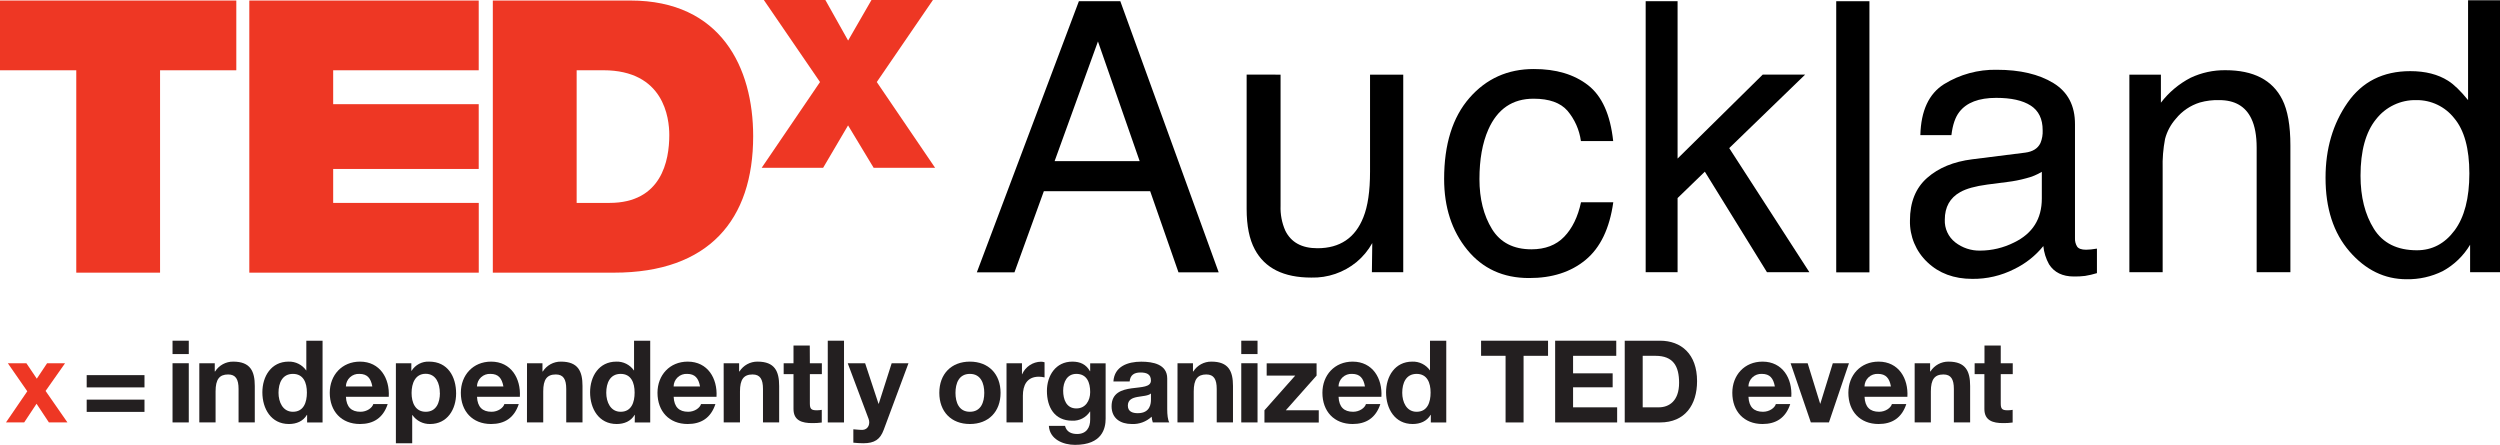
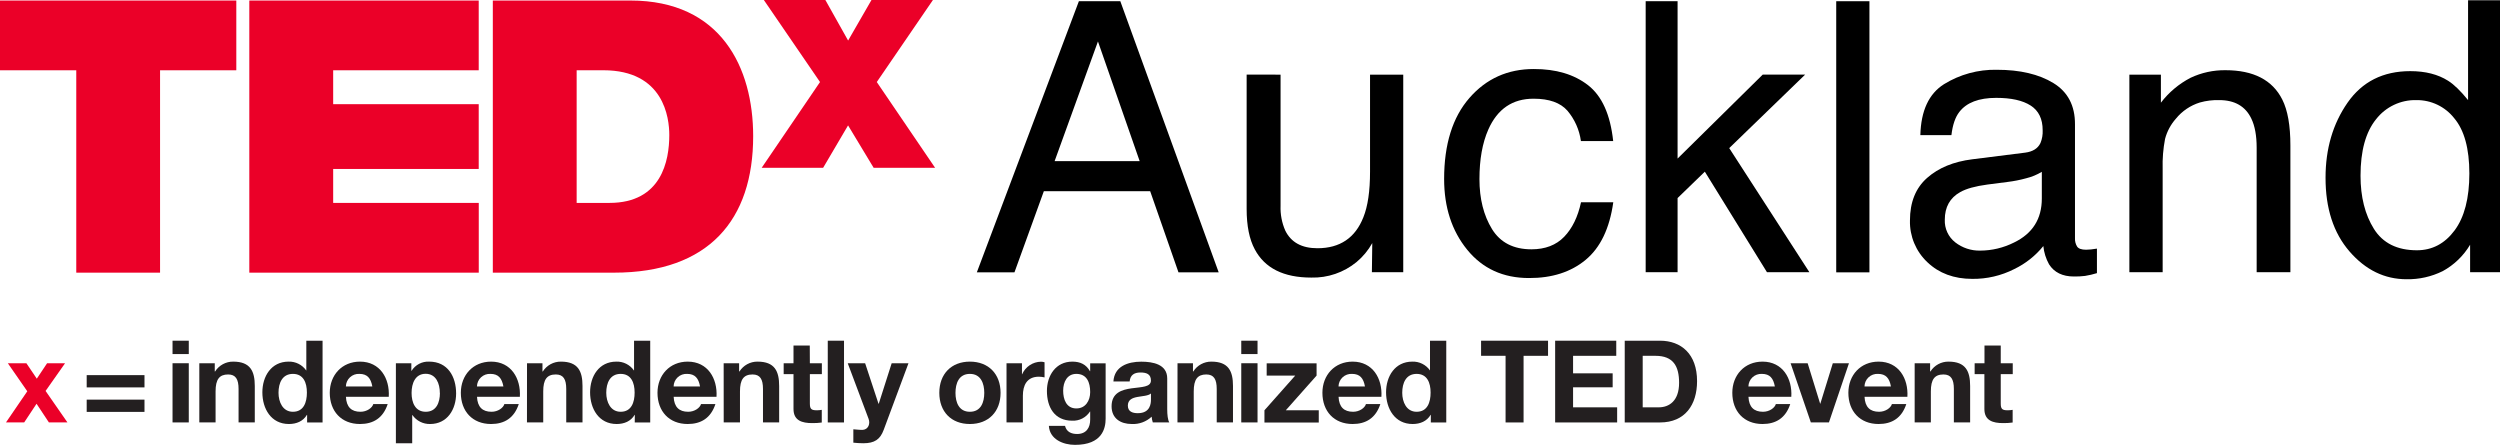
<svg xmlns="http://www.w3.org/2000/svg" viewBox="0 0 1041.96 185.41">
  <defs>
-     <style>.cls-1{fill:#ee3724;}.cls-2{fill:#231f20;}</style>
+     <style>.cls-1{fill:#EB0028;}.cls-2{fill:#231f20;}</style>
  </defs>
  <g id="Layer_2" data-name="Layer 2">
    <g id="Layer_1-2" data-name="Layer 1">
      <path class="cls-1" d="M11.37,163.08,3.26,151.39H11l4.34,6.44,4.29-6.44h7.49L19,162.94l9.11,13.12H20.38l-5.15-7.78-5.15,7.78H2.49Z" />
      <path class="cls-2" d="M60.22,161.46H36.13v-5.11H60.22Zm0,10.21H36.13v-5.11H60.22Z" />
      <path class="cls-2" d="M78.68,147.57H71.91V142h6.77Zm-6.77,3.82h6.77v24.67H71.91Z" />
      <path class="cls-2" d="M83.07,151.39h6.44v3.43h.14a8.82,8.82,0,0,1,7.54-4.1c7.21,0,9,4.06,9,10.16v15.18H99.43V162.12c0-4.05-1.19-6.05-4.34-6.05-3.67,0-5.24,2.05-5.24,7.06v12.93H83.07Z" />
      <path class="cls-2" d="M128,172.91h-.09c-1.58,2.67-4.35,3.81-7.5,3.81-7.44,0-11.06-6.39-11.06-13.21,0-6.63,3.67-12.79,10.92-12.79a8.63,8.63,0,0,1,7.35,3.68h.05V142h6.77v34.07H128Zm-5.92-17.08c-4.43,0-6,3.81-6,7.87,0,3.86,1.77,7.92,6,7.92,4.49,0,5.83-3.91,5.83-8S126.48,155.83,122.09,155.83Z" />
      <path class="cls-2" d="M144.18,165.37c.19,4.29,2.29,6.25,6.06,6.25,2.72,0,4.92-1.67,5.34-3.2h6c-1.91,5.82-6,8.3-11.55,8.3-7.77,0-12.59-5.34-12.59-13,0-7.4,5.1-13,12.59-13,8.4,0,12.46,7.06,12,14.65Zm11-4.3c-.62-3.43-2.1-5.24-5.39-5.24a5.34,5.34,0,0,0-5.63,5.24Z" />
      <path class="cls-2" d="M165,151.39h6.44v3.15h.1a8.19,8.19,0,0,1,7.34-3.82c7.73,0,11.22,6.25,11.22,13.26,0,6.59-3.63,12.74-10.84,12.74A8.74,8.74,0,0,1,171.9,173h-.1v11.74H165Zm18.32,12.4c0-3.91-1.57-8-5.92-8s-5.86,4-5.86,8,1.52,7.83,5.91,7.83S183.35,167.8,183.35,163.79Z" />
      <path class="cls-2" d="M198.81,165.37c.19,4.29,2.29,6.25,6.06,6.25,2.71,0,4.91-1.67,5.34-3.2h6c-1.91,5.82-6,8.3-11.54,8.3-7.78,0-12.6-5.34-12.6-13,0-7.4,5.11-13,12.6-13,8.39,0,12.45,7.06,12,14.65Zm11-4.3c-.62-3.43-2.1-5.24-5.39-5.24a5.33,5.33,0,0,0-5.63,5.24Z" />
      <path class="cls-2" d="M219.65,151.39h6.44v3.43h.15a8.81,8.81,0,0,1,7.54-4.1c7.2,0,9,4.06,9,10.16v15.18H236V162.12c0-4.05-1.19-6.05-4.34-6.05-3.68,0-5.25,2.05-5.25,7.06v12.93h-6.78Z" />
      <path class="cls-2" d="M264.59,172.91h-.09c-1.58,2.67-4.34,3.81-7.49,3.81-7.44,0-11.07-6.39-11.07-13.21,0-6.63,3.67-12.79,10.93-12.79a8.6,8.6,0,0,1,7.34,3.68h.05V142H271v34.07h-6.45Zm-5.91-17.08c-4.44,0-6,3.81-6,7.87,0,3.86,1.77,7.92,6,7.92,4.48,0,5.82-3.91,5.82-8S263.07,155.83,258.68,155.83Z" />
      <path class="cls-2" d="M280.77,165.37c.19,4.29,2.29,6.25,6.06,6.25,2.71,0,4.91-1.67,5.34-3.2h6c-1.91,5.82-6,8.3-11.54,8.3-7.78,0-12.6-5.34-12.6-13,0-7.4,5.11-13,12.6-13,8.39,0,12.45,7.06,12,14.65Zm11-4.3c-.62-3.43-2.1-5.24-5.39-5.24a5.33,5.33,0,0,0-5.63,5.24Z" />
      <path class="cls-2" d="M301.61,151.39h6.44v3.43h.15a8.81,8.81,0,0,1,7.54-4.1c7.2,0,9,4.06,9,10.16v15.18H318V162.12c0-4.05-1.19-6.05-4.34-6.05-3.68,0-5.25,2.05-5.25,7.06v12.93h-6.78Z" />
      <path class="cls-2" d="M337.54,151.39h5v4.53h-5v12.22c0,2.29.57,2.86,2.86,2.86a10.66,10.66,0,0,0,2.1-.19v5.29a26.17,26.17,0,0,1-4,.24c-4.15,0-7.78-1-7.78-5.87V155.92h-4.1v-4.53h4.1V144h6.78Z" />
      <path class="cls-2" d="M345,142h6.77v34.07H345Z" />
      <path class="cls-2" d="M368.31,179.16c-1.48,4-3.82,5.58-8.49,5.58a41.44,41.44,0,0,1-4.16-.24v-5.58c1.29.09,2.63.28,4,.24,2.34-.24,3.11-2.68,2.34-4.63l-8.68-23.14h7.25l5.58,16.89h.1l5.39-16.89h7Z" />
      <path class="cls-2" d="M404.23,150.72c7.78,0,12.79,5.15,12.79,13s-5,13-12.79,13-12.74-5.15-12.74-13S396.5,150.72,404.23,150.72Zm0,20.9c4.63,0,6-4,6-7.87s-1.38-7.92-6-7.92-6,4-6,7.92S399.65,171.62,404.23,171.62Z" />
      <path class="cls-2" d="M419.5,151.39h6.44V156H426a8.73,8.73,0,0,1,7.88-5.25,5.14,5.14,0,0,1,1.47.24v6.3A11.83,11.83,0,0,0,433,157c-5,0-6.68,3.58-6.68,7.92v11.12H419.5Z" />
      <path class="cls-2" d="M460.81,174.48c0,4.06-1.43,10.93-12.78,10.93-4.87,0-10.55-2.29-10.88-7.92h6.73c.62,2.53,2.67,3.39,5.05,3.39,3.77,0,5.49-2.58,5.44-6.11v-3.25h-.09a8.34,8.34,0,0,1-7.4,3.82c-7.39,0-10.54-5.63-10.54-12.4,0-6.4,3.67-12.22,10.59-12.22,3.24,0,5.72,1.1,7.35,4h.09v-3.29h6.44Zm-6.44-11.07c0-4-1.38-7.58-5.77-7.58-3.82,0-5.49,3.34-5.49,7s1.34,7.4,5.49,7.4C452.46,170.24,454.37,166.94,454.37,163.41Z" />
      <path class="cls-2" d="M464.05,159c.39-6.35,6.06-8.26,11.6-8.26,4.91,0,10.83,1.1,10.83,7v12.83c0,2.24.24,4.48.86,5.49h-6.87a10.24,10.24,0,0,1-.48-2.39,11.33,11.33,0,0,1-8.3,3.05c-4.68,0-8.4-2.33-8.4-7.39,0-5.58,4.2-6.92,8.4-7.49s8-.48,8-3.25-2-3.34-4.39-3.34c-2.57,0-4.24,1.05-4.48,3.73Zm15.65,5c-1.14,1-3.53,1.05-5.63,1.44s-4,1.14-4,3.62,1.95,3.15,4.15,3.15c5.29,0,5.48-4.2,5.48-5.68Z" />
      <path class="cls-2" d="M490.77,151.39h6.44v3.43h.14a8.82,8.82,0,0,1,7.54-4.1c7.21,0,9,4.06,9,10.16v15.18h-6.78V162.12c0-4.05-1.19-6.05-4.34-6.05-3.67,0-5.24,2.05-5.24,7.06v12.93h-6.78Z" />
      <path class="cls-2" d="M524.12,147.57h-6.78V142h6.78Zm-6.78,3.82h6.78v24.67h-6.78Z" />
      <path class="cls-2" d="M527,171l12.83-14.46H527.93v-5.1h20.8v5.1L535.9,171h13.74v5.11H527Z" />
      <path class="cls-2" d="M557.89,165.37c.19,4.29,2.29,6.25,6.06,6.25,2.72,0,4.92-1.67,5.35-3.2h6c-1.91,5.82-6,8.3-11.55,8.3-7.77,0-12.59-5.34-12.59-13,0-7.4,5.1-13,12.59-13,8.4,0,12.46,7.06,12,14.65Zm11-4.3c-.61-3.43-2.09-5.24-5.39-5.24a5.34,5.34,0,0,0-5.63,5.24Z" />
      <path class="cls-2" d="M596.35,172.91h-.1c-1.57,2.67-4.34,3.81-7.49,3.81-7.44,0-11.07-6.39-11.07-13.21,0-6.63,3.68-12.79,10.93-12.79A8.63,8.63,0,0,1,596,154.4h0V142h6.78v34.07h-6.44Zm-5.92-17.08c-4.44,0-6,3.81-6,7.87,0,3.86,1.76,7.92,6,7.92,4.49,0,5.82-3.91,5.82-8S594.82,155.83,590.43,155.83Z" />
      <path class="cls-2" d="M627.5,148.29H617.29V142H645.2v6.3H635v27.77H627.5Z" />
      <path class="cls-2" d="M648.16,142h25.47v6.3h-18v7.3h16.5v5.82h-16.5v8.35H674v6.3H648.16Z" />
      <path class="cls-2" d="M677.16,142h14.7c8.82,0,15.45,5.54,15.45,16.84,0,9.88-5,17.23-15.45,17.23h-14.7Zm7.49,27.77h6.68c4.34,0,8.49-2.67,8.49-10.21,0-6.87-2.38-11.26-9.83-11.26h-5.34Z" />
      <path class="cls-2" d="M728.73,165.37c.19,4.29,2.29,6.25,6.06,6.25,2.72,0,4.92-1.67,5.35-3.2h6c-1.91,5.82-6,8.3-11.55,8.3-7.77,0-12.59-5.34-12.59-13,0-7.4,5.1-13,12.59-13,8.4,0,12.46,7.06,12,14.65Zm11-4.3c-.62-3.43-2.1-5.24-5.39-5.24a5.34,5.34,0,0,0-5.63,5.24Z" />
      <path class="cls-2" d="M762.27,176.06h-7.54l-8.44-24.67h7.11l5.2,16.84h.09l5.2-16.84h6.73Z" />
      <path class="cls-2" d="M777.11,165.37c.19,4.29,2.29,6.25,6.06,6.25,2.72,0,4.91-1.67,5.34-3.2h6c-1.9,5.82-6,8.3-11.54,8.3-7.78,0-12.6-5.34-12.6-13,0-7.4,5.11-13,12.6-13,8.4,0,12.45,7.06,12,14.65Zm11-4.3c-.62-3.43-2.1-5.24-5.39-5.24a5.33,5.33,0,0,0-5.63,5.24Z" />
      <path class="cls-2" d="M798,151.39h6.44v3.43h.14a8.82,8.82,0,0,1,7.54-4.1c7.2,0,9,4.06,9,10.16v15.18h-6.78V162.12c0-4.05-1.19-6.05-4.34-6.05-3.68,0-5.25,2.05-5.25,7.06v12.93H798Z" />
      <path class="cls-2" d="M833.88,151.39h5v4.53h-5v12.22c0,2.29.57,2.86,2.86,2.86a10.59,10.59,0,0,0,2.1-.19v5.29a26,26,0,0,1-4,.24c-4.15,0-7.78-1-7.78-5.87V155.92H823v-4.53h4.1V144h6.78Z" />
      <path class="cls-1" d="M31.79,29.29H0V.22H98.49V29.29H66.71v84.35H31.79Z" />
      <path class="cls-1" d="M103.91.22h95.61V29.29H138.86V43.42h60.66v27H138.86V84.57h60.68v29.07H103.91Z" />
      <path class="cls-1" d="M205.4.22h57.35c37.8,0,51.16,28,51.16,56.54,0,34.8-18.43,56.88-58,56.88H205.4Zm34.94,84.35H254c21.77,0,24.95-17.64,24.95-28.29,0-7.14-2.23-27-27.49-27H240.34Z" />
      <path class="cls-1" d="M364.12,69.93,353.46,52.26,343.07,69.93H317.46l24.31-35.74L318.36,0H344l9.48,16.9L363.22,0h25.61l-23.4,34.19,24.3,35.74Z" />
      <path d="M449.66.51h17.27l41,113H491.17l-11.8-33.83H435.06l-12.25,33.83H407.13ZM475,67.17l-17.39-49.9-18.07,49.9Z" />
      <path d="M533.72,31.11V85.78a23.53,23.53,0,0,0,1.95,10.3q3.6,7.38,13.41,7.38,14.07,0,19.16-12.92,2.78-6.92,2.77-19V31.11h13.84v82.35H571.78l.16-12.15a28,28,0,0,1-6.57,7.92,28.57,28.57,0,0,1-18.86,6.46q-17.28,0-23.54-11.77-3.39-6.3-3.39-16.84v-56Z" />
      <path d="M661.86,35.49q8.71,6.76,10.49,23.3H658.9a24.77,24.77,0,0,0-5.62-12.65q-4.38-5-14.07-5Q626,41.1,620.3,54q-3.69,8.37-3.69,20.65t5.23,20.82q5.22,8.44,16.45,8.44,8.61,0,13.65-5.24t7-14.36h13.45q-2.31,16.37-11.53,24t-23.61,7.57q-16.14,0-25.75-11.8t-9.61-29.49q0-21.67,10.53-33.75t26.83-12.07Q653.13,28.73,661.86,35.49Z" />
      <path d="M685.89.51h13.3V66.09l35.49-35h17.68L720.71,61.73l33.42,51.73H736.45l-25.9-41.91-11.36,11v30.91h-13.3Z" />
      <path d="M765.31.51h13.84v113H765.31Z" />
      <path d="M844.05,63.62q4.76-.61,6.38-4a12.33,12.33,0,0,0,.92-5.33q0-7.09-5-10.3t-14.38-3.2q-10.83,0-15.35,5.87-2.54,3.24-3.3,9.66H800.37q.39-15.27,9.87-21.24a40.34,40.34,0,0,1,22-6q14.52,0,23.58,5.54t9,17.22V99.31a6.06,6.06,0,0,0,.89,3.46c.59.87,1.83,1.31,3.73,1.31a20.08,20.08,0,0,0,2.07-.12c.77-.08,1.59-.19,2.46-.34v10.22A36.77,36.77,0,0,1,869,115a34.42,34.42,0,0,1-4.61.24q-7.15,0-10.38-5.08a19.5,19.5,0,0,1-2.38-7.61,35.27,35.27,0,0,1-12.15,9.61,37.55,37.55,0,0,1-17.46,4.07q-11.44,0-18.72-6.94a23.11,23.11,0,0,1-7.26-17.4q0-11.44,7.15-17.74T822,66.39ZM814.9,101a16.31,16.31,0,0,0,10.38,3.45,31.63,31.63,0,0,0,14.15-3.38Q851,95.48,851,82.74V71.61a23.15,23.15,0,0,1-6.52,2.69,52.91,52.91,0,0,1-7.82,1.54l-8.37,1.08c-5,.67-8.78,1.71-11.31,3.15q-6.42,3.6-6.42,11.5A11.37,11.37,0,0,0,814.9,101Z" />
      <path d="M887.49,31.11h13.14V42.8A37,37,0,0,1,913,32.42a33.05,33.05,0,0,1,14.54-3.16q17.52,0,23.68,12.23,3.38,6.69,3.38,19.14v52.83H940.54V61.56q0-7.55-2.23-12.15-3.69-7.69-13.38-7.69a27.09,27.09,0,0,0-8.07,1,20.75,20.75,0,0,0-10,6.77,20.51,20.51,0,0,0-4.5,8.41,57,57,0,0,0-1,12.42v43.14H887.49Z" />
      <path d="M1020.31,33.65c2.45,1.53,5.23,4.23,8.34,8.07V.12H1042V113.46H1029.5V102a30,30,0,0,1-11.41,11,32.65,32.65,0,0,1-15.09,3.38q-13.71,0-23.75-11.57t-10-30.8q0-18,9.15-31.18t26.16-13.18Q1014,29.65,1020.31,33.65Zm-30.9,61.74q5.58,8.91,17.9,8.92,9.57,0,15.72-8.27t6.16-23.72q0-15.6-6.35-23.1a19.76,19.76,0,0,0-15.68-7.5,20.67,20.67,0,0,0-16.87,8q-6.46,8-6.46,23.52Q983.83,86.47,989.41,95.39Z" />
    </g>
  </g>
</svg>
